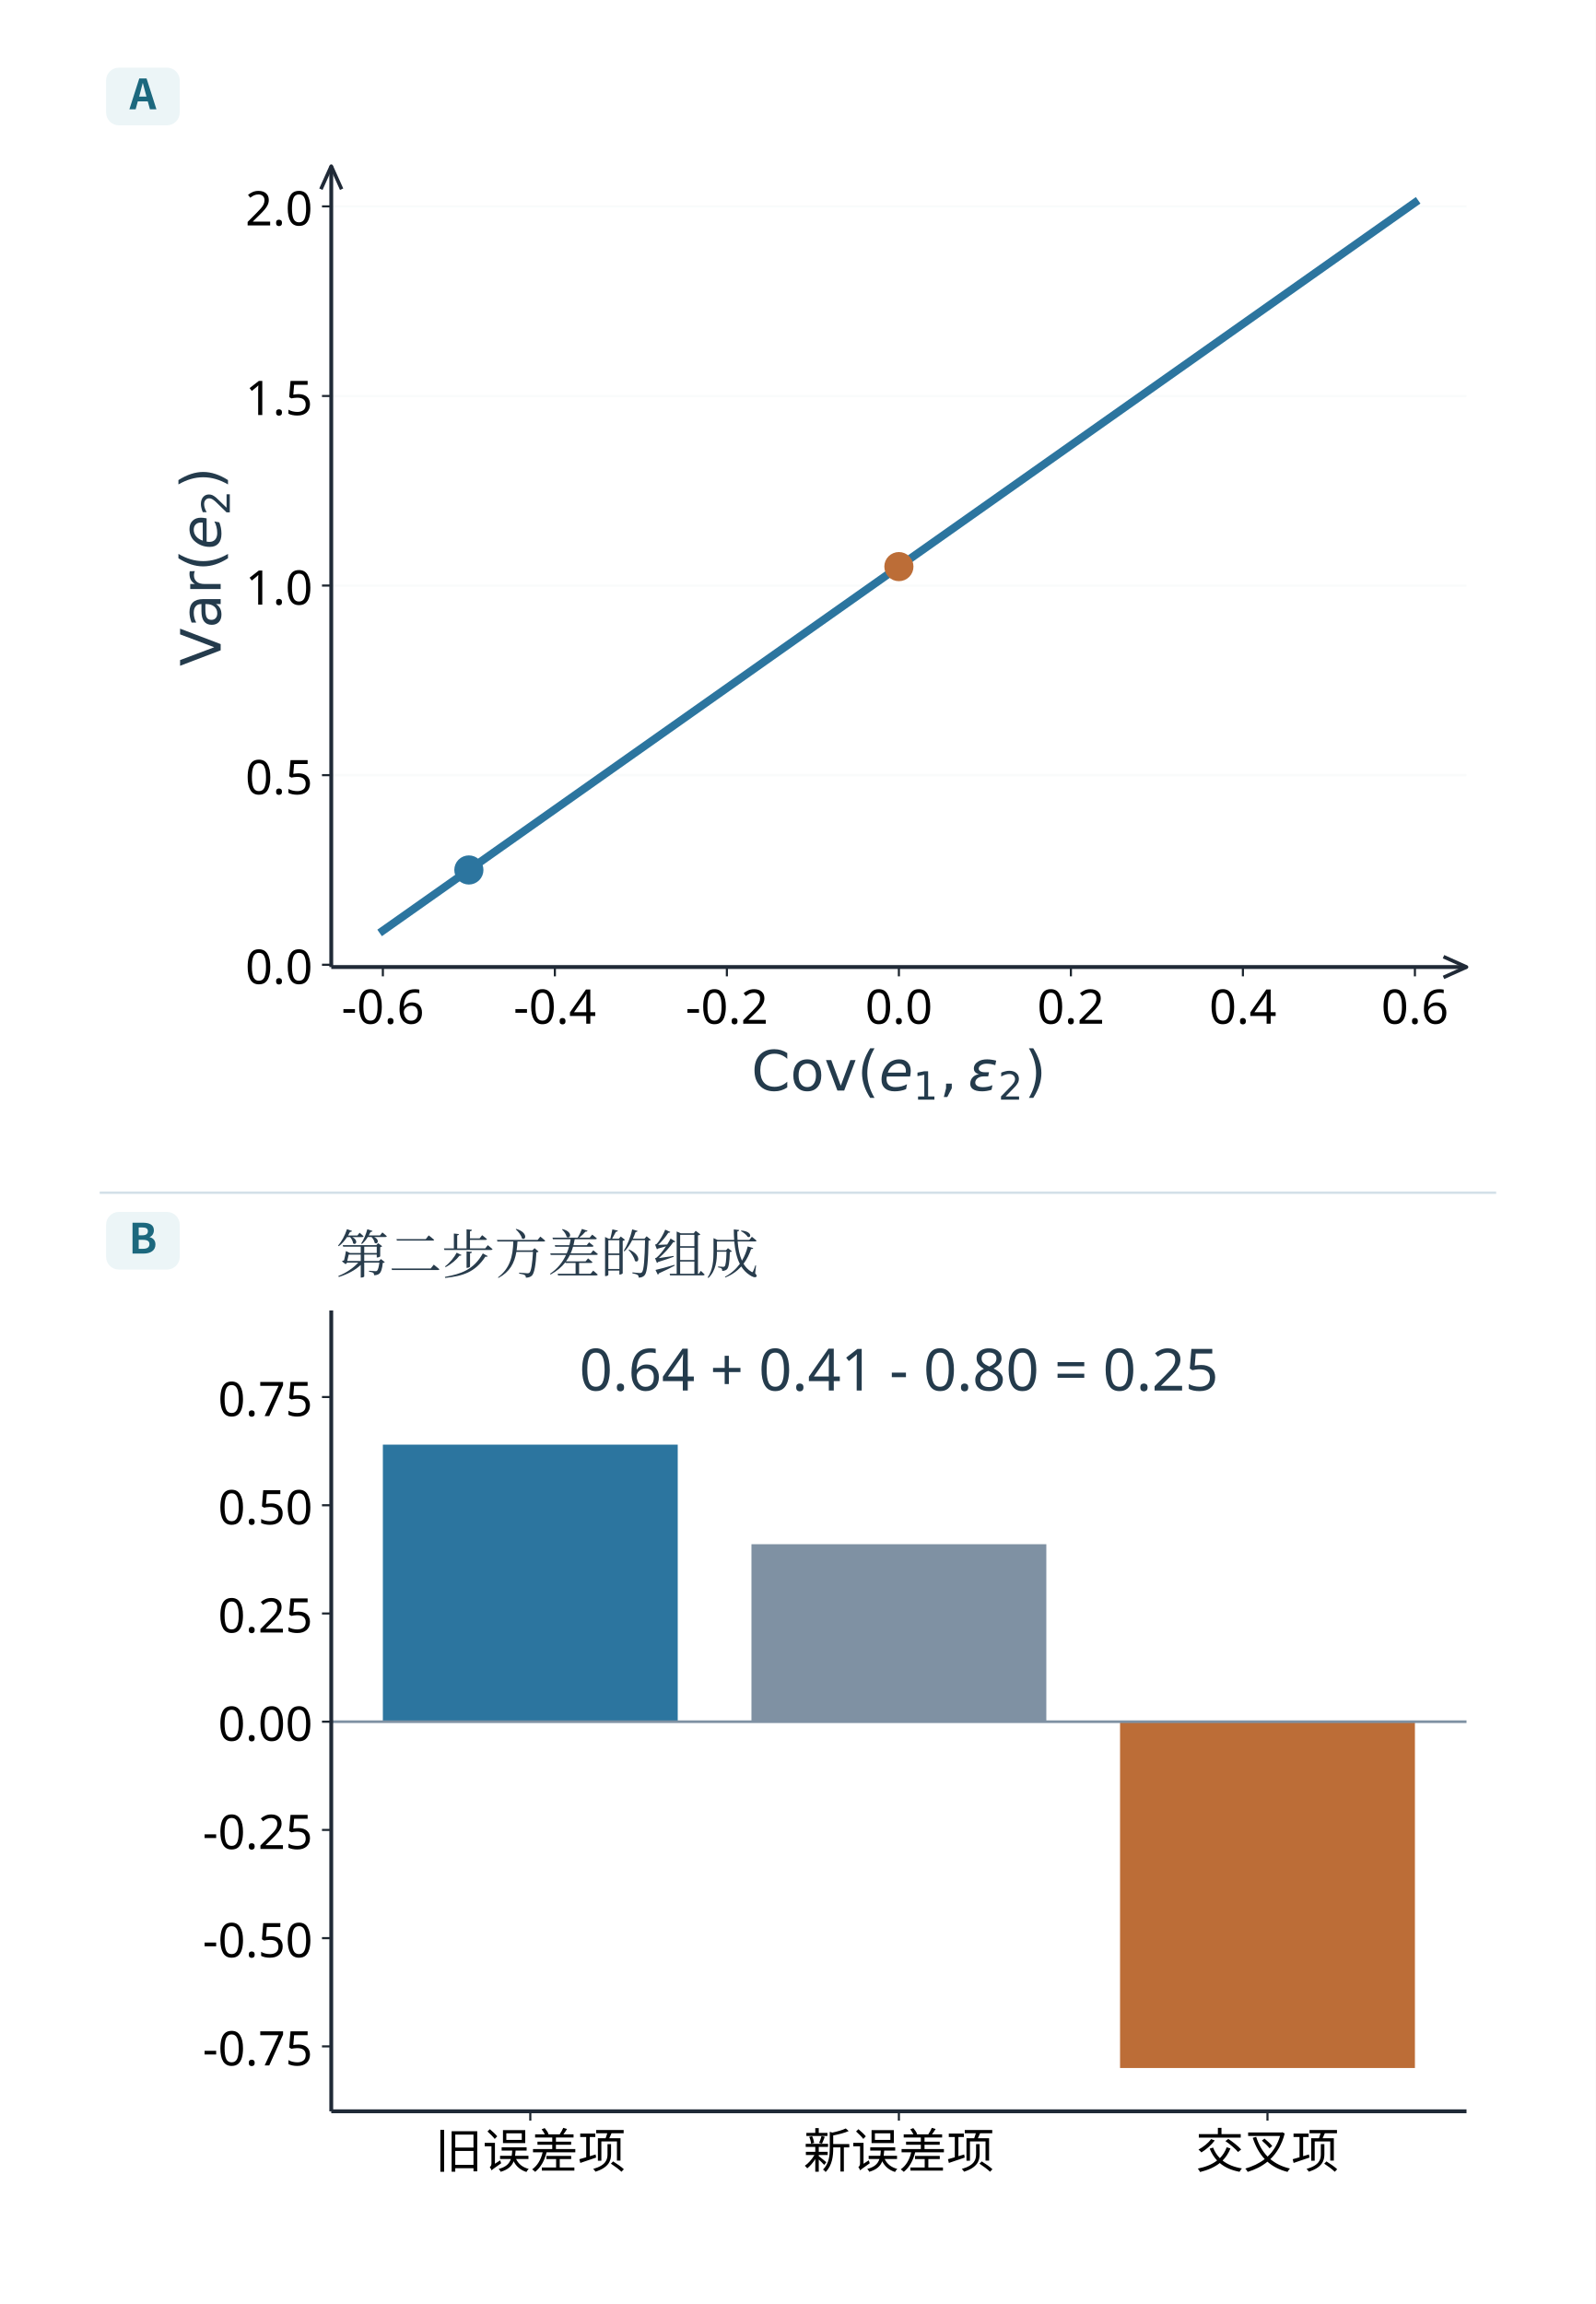
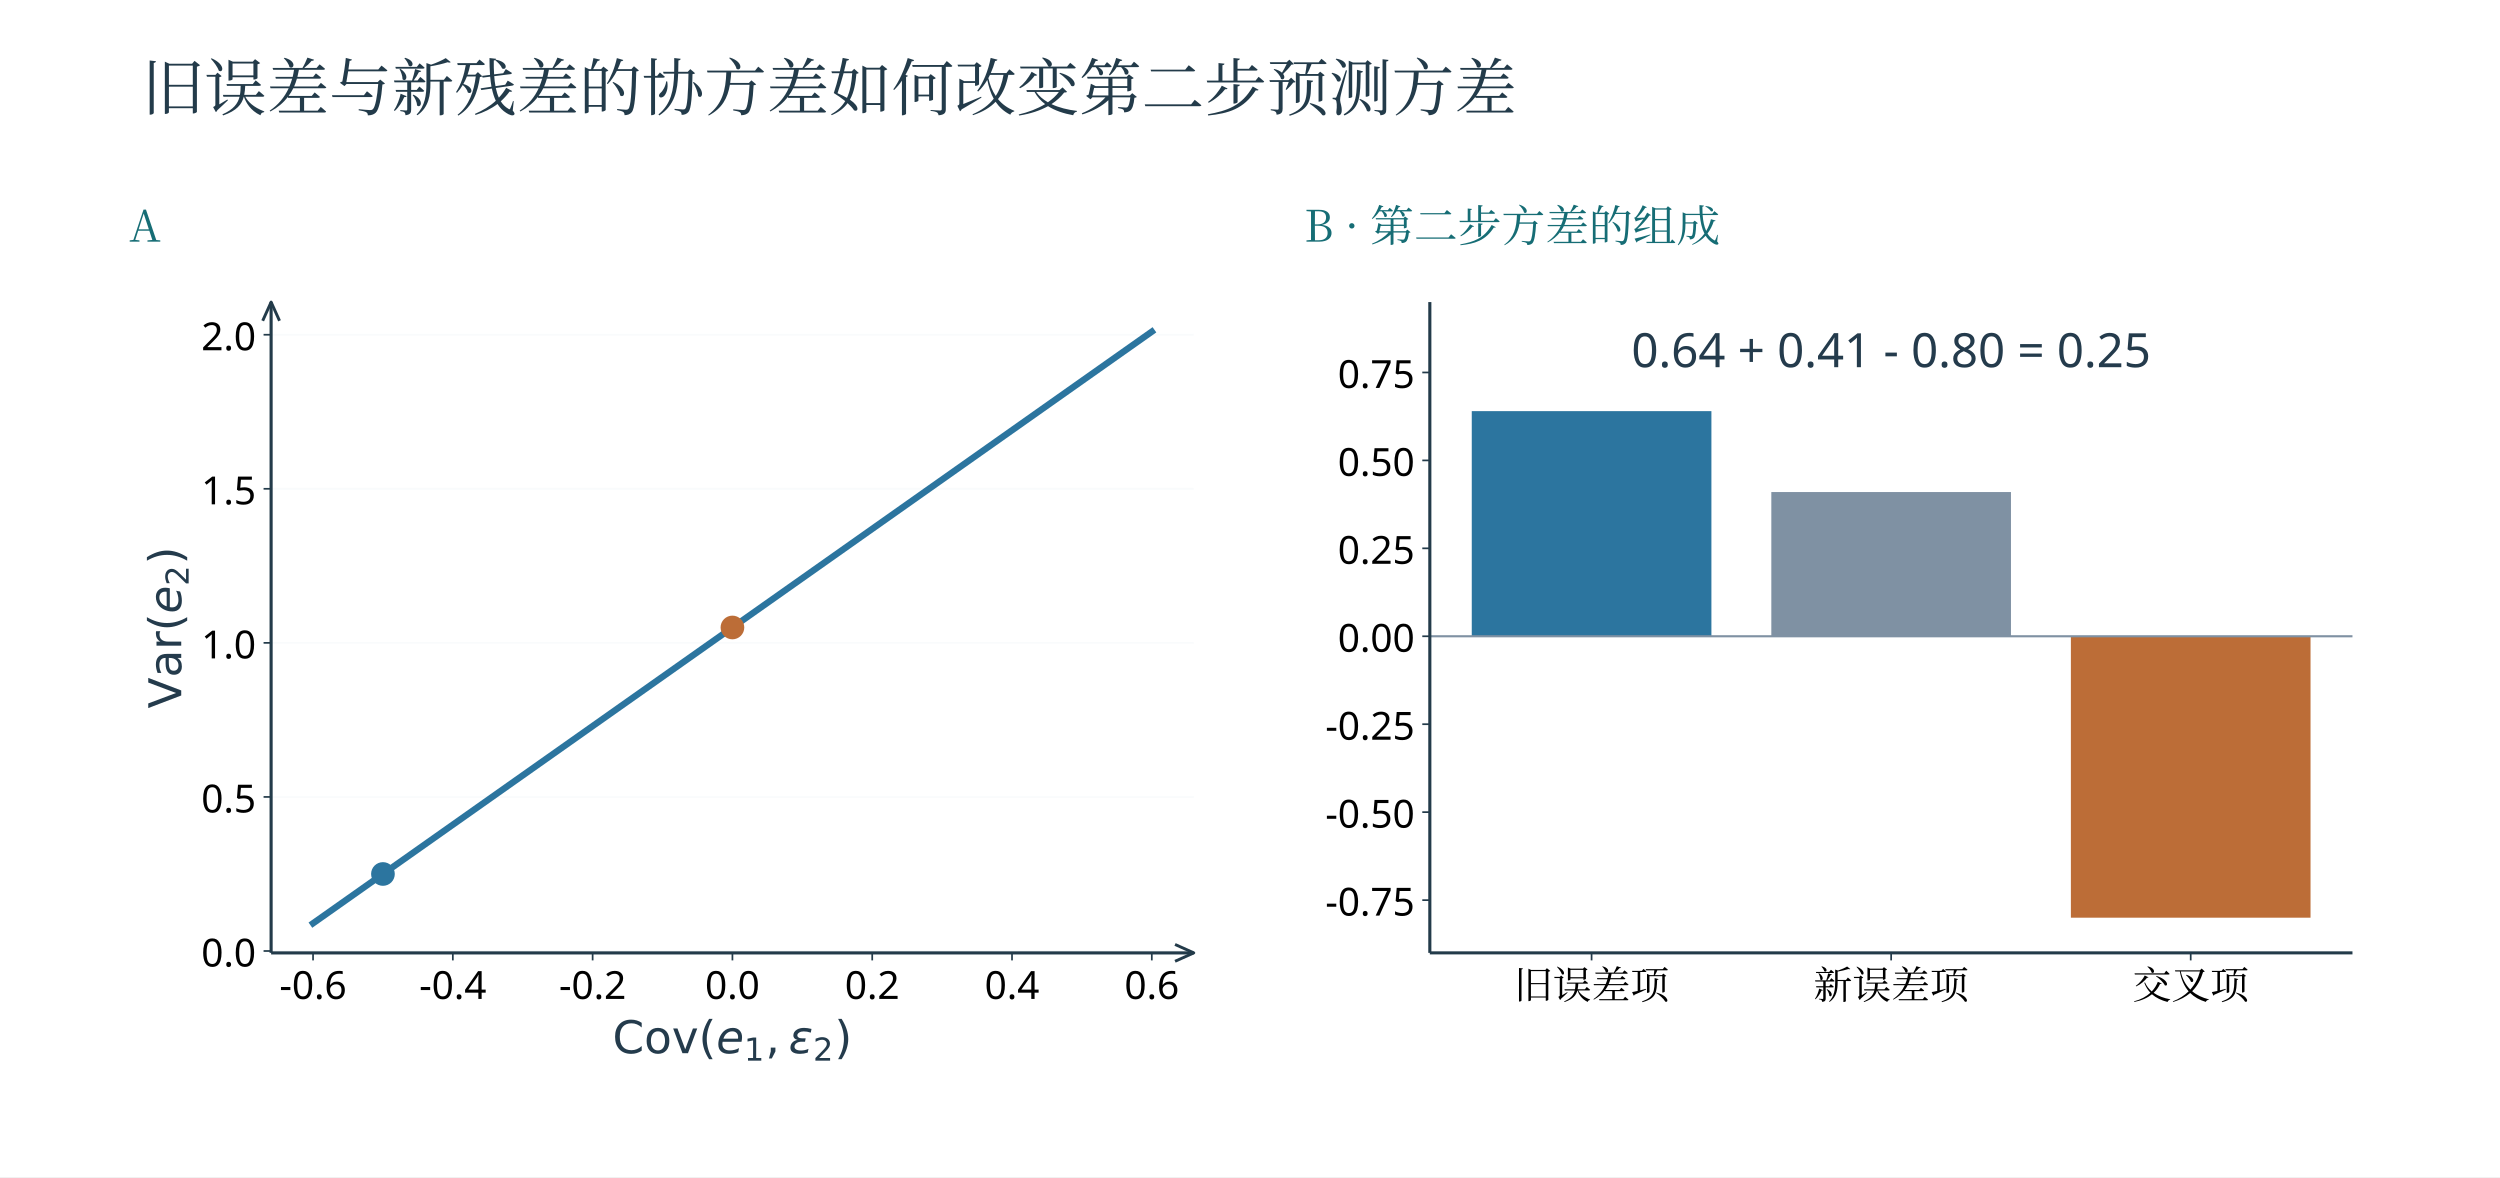
- <svg xmlns="http://www.w3.org/2000/svg" xmlns:xlink="http://www.w3.org/1999/xlink" width="996.48" height="1438.48" viewBox="-18.24 110.76 996.48 1438.48" role="img" aria-labelledby="diagram-title">
+ <svg xmlns="http://www.w3.org/2000/svg" xmlns:xlink="http://www.w3.org/1999/xlink" width="1200" role="img" aria-labelledby="plot-title" height="565" viewBox="0 0 1200 565">
  <defs>
    <style type="text/css">*{stroke-linejoin: round; stroke-linecap: butt}</style>
-     <path id="m6b9bed1830" d="M 0 0 L 0 3.5 " style="stroke: #1d262f; stroke-width: 0.8" />
-     <path id="m4244bb4315" d="M 0 0 L -3.5 0 " style="stroke: #1d262f; stroke-width: 0.8" />
+     <path id="m6b9bed1830" d="M 0 0 L 0 3.5 " style="stroke: #233b4a; stroke-width: 0.8" />
+     <path id="m4244bb4315" d="M 0 0 L -3.5 0 " style="stroke: #233b4a; stroke-width: 0.8" />
    <path id="C0_0_671f8a5770" d="M 0 5 C 1.326 5 2.598 4.473 3.536 3.536 C 4.473 2.598 5 1.326 5 -0 C 5 -1.326 4.473 -2.598 3.536 -3.536 C 2.598 -4.473 1.326 -5 0 -5 C -1.326 -5 -2.598 -4.473 -3.536 -3.536 C -4.473 -2.598 -5 -1.326 -5 0 C -5 1.326 -4.473 2.598 -3.536 3.536 C -2.598 4.473 -1.326 5 0 5 z " />
    <clipPath id="p4c3aa0ba57">
      <rect x="69.252" y="10.8" width="428.336" height="302.129" />
    </clipPath>
    <clipPath id="p8649712156">
      <rect x="584.463" y="10.8" width="428.336" height="302.129" />
    </clipPath>
+     <linearGradient id="science-wash-teal" x2="0.12" y2="1">
+       <stop offset="0" stop-color="#ecf6f6" />
+       <stop offset="1" stop-color="#c2dcdf" />
+     </linearGradient>
+     <linearGradient id="science-wash-coral" x2="0.12" y2="1">
+       <stop offset="0" stop-color="#fbede8" />
+       <stop offset="1" stop-color="#eed1c5" />
+     </linearGradient>
+     <linearGradient id="science-wash-violet" x2="0.12" y2="1">
+       <stop offset="0" stop-color="#e8e6f2" />
+       <stop offset="1" stop-color="#d9cfe6" />
+     </linearGradient>
+     <linearGradient id="science-wash-stone" x2="0.12" y2="1">
+       <stop offset="0" stop-color="#f2f6f7" />
+       <stop offset="1" stop-color="#d5dfe6" />
+     </linearGradient>
  </defs>
-   <rect id="edition-paper" x="-18.24" y="110.76" width="996.48" height="1438.48" fill="#ffffff" />
-   <svg id="edition-view" x="0" y="129" width="960" height="1402" viewBox="0 129 960 1402" overflow="hidden">
-     <rect x="0" y="0" width="960" height="1531" fill="#ffffff" />
-     <g font-family="Microsoft YaHei, Noto Sans CJK SC, Arial, sans-serif">
-       <rect x="48" y="153" width="46" height="36" rx="8" fill="#ecf5f7" />
-       <text x="71" y="179" font-size="26" font-weight="700" fill="#1c687e" text-anchor="middle">A</text>
-     </g>
-     <g transform="translate(73.99603 196.6371) scale(1.654969)">
+   <rect width="1200" height="565" fill="#ffffff" />
+   <text x="68.000" y="53.000" font-family="SimSun, Noto Serif CJK SC, Songti SC, Microsoft YaHei, serif" font-size="30" fill="#233b4a" text-anchor="start">旧误差与新残差的协方差如何改变第二步预测方差</text>
+   <g transform="translate(12.30192 10.98698) scale(0.6247402)">
+     <g transform="matrix(1.654969 0 0 1.654969 73.99603 196.6371)">
      <g id="axes_1">
        <g id="patch_2">
          <path d="M 69.252 312.929 L 497.588 312.929 L 497.588 10.8 L 69.252 10.8 z " style="fill: #ffffff" />
        </g>
        <g id="matplotlib.axis_1">
          <g id="xtick_1">
            <g id="line2d_1">
      </g>
            <g id="line2d_2">
              <g>
-                 <use xlink:href="#m6b9bed1830" x="88.722" y="312.929" style="stroke: #1d262f; stroke-width: 0.8" />
+                 <use xlink:href="#m6b9bed1830" x="88.722" y="312.929" style="stroke: #233b4a; stroke-width: 0.8" />
              </g>
            </g>
            <g id="text_1">
              <text style="font-size: 18px; font-family: 'Microsoft YaHei'; text-anchor: middle" x="88.722" y="334.317" transform="rotate(-0 88.72186 334.3175)">-0.6</text>
            </g>
          </g>
          <g id="xtick_2">
            <g id="line2d_3">
      </g>
            <g id="line2d_4">
              <g>
-                 <use xlink:href="#m6b9bed1830" x="153.621" y="312.929" style="stroke: #1d262f; stroke-width: 0.8" />
+                 <use xlink:href="#m6b9bed1830" x="153.621" y="312.929" style="stroke: #233b4a; stroke-width: 0.8" />
              </g>
            </g>
            <g id="text_2">
              <text style="font-size: 18px; font-family: 'Microsoft YaHei'; text-anchor: middle" x="153.621" y="334.317" transform="rotate(-0 153.6213 334.3175)">-0.4</text>
            </g>
          </g>
          <g id="xtick_3">
            <g id="line2d_5">
      </g>
            <g id="line2d_6">
              <g>
-                 <use xlink:href="#m6b9bed1830" x="218.521" y="312.929" style="stroke: #1d262f; stroke-width: 0.8" />
+                 <use xlink:href="#m6b9bed1830" x="218.521" y="312.929" style="stroke: #233b4a; stroke-width: 0.8" />
              </g>
            </g>
            <g id="text_3">
              <text style="font-size: 18px; font-family: 'Microsoft YaHei'; text-anchor: middle" x="218.521" y="334.317" transform="rotate(-0 218.5207 334.3175)">-0.2</text>
            </g>
          </g>
          <g id="xtick_4">
            <g id="line2d_7">
      </g>
            <g id="line2d_8">
              <g>
-                 <use xlink:href="#m6b9bed1830" x="283.42" y="312.929" style="stroke: #1d262f; stroke-width: 0.8" />
+                 <use xlink:href="#m6b9bed1830" x="283.42" y="312.929" style="stroke: #233b4a; stroke-width: 0.8" />
              </g>
            </g>
            <g id="text_4">
              <text style="font-size: 18px; font-family: 'Microsoft YaHei'; text-anchor: middle" x="283.42" y="334.317" transform="rotate(-0 283.4201 334.3175)">0.0</text>
            </g>
          </g>
          <g id="xtick_5">
            <g id="line2d_9">
      </g>
            <g id="line2d_10">
              <g>
-                 <use xlink:href="#m6b9bed1830" x="348.32" y="312.929" style="stroke: #1d262f; stroke-width: 0.8" />
+                 <use xlink:href="#m6b9bed1830" x="348.32" y="312.929" style="stroke: #233b4a; stroke-width: 0.8" />
              </g>
            </g>
            <g id="text_5">
              <text style="font-size: 18px; font-family: 'Microsoft YaHei'; text-anchor: middle" x="348.32" y="334.317" transform="rotate(-0 348.3195 334.3175)">0.2</text>
            </g>
          </g>
          <g id="xtick_6">
            <g id="line2d_11">
      </g>
            <g id="line2d_12">
              <g>
-                 <use xlink:href="#m6b9bed1830" x="413.219" y="312.929" style="stroke: #1d262f; stroke-width: 0.8" />
+                 <use xlink:href="#m6b9bed1830" x="413.219" y="312.929" style="stroke: #233b4a; stroke-width: 0.8" />
              </g>
            </g>
            <g id="text_6">
              <text style="font-size: 18px; font-family: 'Microsoft YaHei'; text-anchor: middle" x="413.219" y="334.317" transform="rotate(-0 413.219 334.3175)">0.4</text>
            </g>
          </g>
          <g id="xtick_7">
            <g id="line2d_13">
      </g>
            <g id="line2d_14">
              <g>
-                 <use xlink:href="#m6b9bed1830" x="478.118" y="312.929" style="stroke: #1d262f; stroke-width: 0.8" />
+                 <use xlink:href="#m6b9bed1830" x="478.118" y="312.929" style="stroke: #233b4a; stroke-width: 0.8" />
              </g>
            </g>
            <g id="text_7">
              <text style="font-size: 18px; font-family: 'Microsoft YaHei'; text-anchor: middle" x="478.118" y="334.317" transform="rotate(-0 478.1184 334.3175)">0.6</text>
            </g>
          </g>
          <g id="text_8">
            <g style="fill: #243b4c" transform="translate(227.7701 359.5791)">
              <text>
                <tspan x="0" y="-0.062" style="font-size: 21px; font-family: 'DejaVu Sans'; fill: #243b4c">C</tspan>
                <tspan x="14.663" y="-0.062" style="font-size: 21px; font-family: 'DejaVu Sans'; fill: #243b4c">o</tspan>
                <tspan x="27.511" y="-0.062" style="font-size: 21px; font-family: 'DejaVu Sans'; fill: #243b4c">v</tspan>
                <tspan x="39.939" y="-0.062" style="font-size: 21px; font-family: 'DejaVu Sans'; fill: #243b4c">(</tspan>
                <tspan x="70.979" y="-0.062" style="font-size: 21px; font-family: 'DejaVu Sans'; fill: #243b4c">,</tspan>
                <tspan x="103.023" y="-0.062" style="font-size: 21px; font-family: 'DejaVu Sans'; fill: #243b4c">)</tspan>
                <tspan x="48.132" y="-0.062" style="font-style: oblique; font-size: 21px; font-family: 'DejaVu Sans'; fill: #243b4c">e</tspan>
                <tspan x="81.745" y="-0.062" style="font-style: oblique; font-size: 21px; font-family: 'DejaVu Sans'; fill: #243b4c">ε</tspan>
                <tspan x="61.052" y="3.383" style="font-size: 14.7px; font-family: 'DejaVu Sans'; fill: #243b4c">1</tspan>
                <tspan x="93.096" y="3.383" style="font-size: 14.7px; font-family: 'DejaVu Sans'; fill: #243b4c">2</tspan>
              </text>
            </g>
          </g>
        </g>
        <g id="matplotlib.axis_2">
          <g id="ytick_1">
            <g id="line2d_15">
-               <line x1="69.252" y1="312.07" x2="497.588" y2="312.07" stroke="#d6e2e5" stroke-width="0.825" stroke-opacity="0.15" clip-path="url(#p4c3aa0ba57)" />
+               <line x1="69.252" y1="312.07" x2="497.588" y2="312.07" stroke="#dbe8eb" stroke-width="0.825" stroke-opacity="0.15" clip-path="url(#p4c3aa0ba57)" />
            </g>
            <g id="line2d_16">
              <g>
-                 <use xlink:href="#m4244bb4315" x="69.252" y="312.07" style="stroke: #1d262f; stroke-width: 0.8" />
+                 <use xlink:href="#m4244bb4315" x="69.252" y="312.07" style="stroke: #233b4a; stroke-width: 0.8" />
              </g>
            </g>
            <g id="text_9">
              <text style="font-size: 18px; font-family: 'Microsoft YaHei'; text-anchor: end" x="62.252" y="319.265" transform="rotate(-0 62.25203 319.2648)">0.0</text>
            </g>
          </g>
          <g id="ytick_2">
            <g id="line2d_17">
-               <line x1="69.252" y1="240.544" x2="497.588" y2="240.544" stroke="#d6e2e5" stroke-width="0.825" stroke-opacity="0.15" clip-path="url(#p4c3aa0ba57)" />
+               <line x1="69.252" y1="240.544" x2="497.588" y2="240.544" stroke="#dbe8eb" stroke-width="0.825" stroke-opacity="0.15" clip-path="url(#p4c3aa0ba57)" />
            </g>
            <g id="line2d_18">
              <g>
-                 <use xlink:href="#m4244bb4315" x="69.252" y="240.544" style="stroke: #1d262f; stroke-width: 0.8" />
+                 <use xlink:href="#m4244bb4315" x="69.252" y="240.544" style="stroke: #233b4a; stroke-width: 0.8" />
              </g>
            </g>
            <g id="text_10">
              <text style="font-size: 18px; font-family: 'Microsoft YaHei'; text-anchor: end" x="62.252" y="247.738" transform="rotate(-0 62.25203 247.7381)">0.5</text>
            </g>
          </g>
          <g id="ytick_3">
            <g id="line2d_19">
-               <line x1="69.252" y1="169.017" x2="497.588" y2="169.017" stroke="#d6e2e5" stroke-width="0.825" stroke-opacity="0.15" clip-path="url(#p4c3aa0ba57)" />
+               <line x1="69.252" y1="169.017" x2="497.588" y2="169.017" stroke="#dbe8eb" stroke-width="0.825" stroke-opacity="0.15" clip-path="url(#p4c3aa0ba57)" />
            </g>
            <g id="line2d_20">
              <g>
-                 <use xlink:href="#m4244bb4315" x="69.252" y="169.017" style="stroke: #1d262f; stroke-width: 0.8" />
+                 <use xlink:href="#m4244bb4315" x="69.252" y="169.017" style="stroke: #233b4a; stroke-width: 0.8" />
              </g>
            </g>
            <g id="text_11">
              <text style="font-size: 18px; font-family: 'Microsoft YaHei'; text-anchor: end" x="62.252" y="176.211" transform="rotate(-0 62.25203 176.2114)">1.0</text>
            </g>
          </g>
          <g id="ytick_4">
            <g id="line2d_21">
-               <line x1="69.252" y1="97.49" x2="497.588" y2="97.49" stroke="#d6e2e5" stroke-width="0.825" stroke-opacity="0.15" clip-path="url(#p4c3aa0ba57)" />
+               <line x1="69.252" y1="97.49" x2="497.588" y2="97.49" stroke="#dbe8eb" stroke-width="0.825" stroke-opacity="0.15" clip-path="url(#p4c3aa0ba57)" />
            </g>
            <g id="line2d_22">
              <g>
-                 <use xlink:href="#m4244bb4315" x="69.252" y="97.49" style="stroke: #1d262f; stroke-width: 0.8" />
+                 <use xlink:href="#m4244bb4315" x="69.252" y="97.49" style="stroke: #233b4a; stroke-width: 0.8" />
              </g>
            </g>
            <g id="text_12">
              <text style="font-size: 18px; font-family: 'Microsoft YaHei'; text-anchor: end" x="62.252" y="104.685" transform="rotate(-0 62.25203 104.6847)">1.5</text>
            </g>
          </g>
          <g id="ytick_5">
            <g id="line2d_23">
-               <line x1="69.252" y1="25.964" x2="497.588" y2="25.964" stroke="#d6e2e5" stroke-width="0.825" stroke-opacity="0.15" clip-path="url(#p4c3aa0ba57)" />
+               <line x1="69.252" y1="25.964" x2="497.588" y2="25.964" stroke="#dbe8eb" stroke-width="0.825" stroke-opacity="0.15" clip-path="url(#p4c3aa0ba57)" />
            </g>
            <g id="line2d_24">
              <g>
-                 <use xlink:href="#m4244bb4315" x="69.252" y="25.964" style="stroke: #1d262f; stroke-width: 0.8" />
+                 <use xlink:href="#m4244bb4315" x="69.252" y="25.964" style="stroke: #233b4a; stroke-width: 0.8" />
              </g>
            </g>
            <g id="text_13">
              <text style="font-size: 18px; font-family: 'Microsoft YaHei'; text-anchor: end" x="62.252" y="33.158" transform="rotate(-0 62.25203 33.15803)">2.0</text>
            </g>
          </g>
          <g id="text_14">
            <g style="fill: #243b4c" transform="translate(27.58687 199.4544) rotate(-90)">
              <text>
                <tspan x="0" y="-0.062" style="font-size: 21px; font-family: 'DejaVu Sans'; fill: #243b4c">V</tspan>
                <tspan x="14.366" y="-0.062" style="font-size: 21px; font-family: 'DejaVu Sans'; fill: #243b4c">a</tspan>
                <tspan x="27.234" y="-0.062" style="font-size: 21px; font-family: 'DejaVu Sans'; fill: #243b4c">r</tspan>
                <tspan x="35.868" y="-0.062" style="font-size: 21px; font-family: 'DejaVu Sans'; fill: #243b4c">(</tspan>
                <tspan x="66.908" y="-0.062" style="font-size: 21px; font-family: 'DejaVu Sans'; fill: #243b4c">)</tspan>
                <tspan x="44.061" y="-0.062" style="font-style: oblique; font-size: 21px; font-family: 'DejaVu Sans'; fill: #243b4c">e</tspan>
                <tspan x="56.981" y="3.383" style="font-size: 14.7px; font-family: 'DejaVu Sans'; fill: #243b4c">2</tspan>
              </text>
            </g>
          </g>
        </g>
        <g id="line2d_25">
          <path d="M 88.722 299.196 L 478.118 24.533 L 478.118 24.533 " clip-path="url(#p4c3aa0ba57)" style="fill: none; stroke: #2c759f; stroke-width: 3; stroke-linecap: square" />
        </g>
        <g id="patch_3">
-           <line x1="69.252" y1="312.929" x2="69.252" y2="10.8" stroke="#202a37" stroke-width="1.447" />
-           <polyline points="65.345,19.482 69.252,10.8 73.159,19.482" fill="none" stroke="#202a37" stroke-width="1.36" stroke-linejoin="round" stroke-linecap="round" />
+           <line x1="69.252" y1="312.929" x2="69.252" y2="10.8" stroke="#233b4a" stroke-width="1.447" />
+           <polyline points="65.345,19.482 69.252,10.8 73.159,19.482" fill="none" stroke="#233b4a" stroke-width="1.36" stroke-linejoin="round" stroke-linecap="round" />
        </g>
        <g id="patch_4">
-           <line x1="69.252" y1="312.929" x2="497.588" y2="312.929" stroke="#202a37" stroke-width="1.447" />
-           <polyline points="488.906,309.022 497.588,312.929 488.906,316.836" fill="none" stroke="#202a37" stroke-width="1.36" stroke-linejoin="round" stroke-linecap="round" />
+           <line x1="69.252" y1="312.929" x2="497.588" y2="312.929" stroke="#233b4a" stroke-width="1.447" />
+           <polyline points="488.906,309.022 497.588,312.929 488.906,316.836" fill="none" stroke="#233b4a" stroke-width="1.36" stroke-linejoin="round" stroke-linecap="round" />
        </g>
        <g id="PathCollection_1">
          <g clip-path="url(#p4c3aa0ba57)">
            <use xlink:href="#C0_0_671f8a5770" x="121.172" y="276.307" style="fill: #2c759f; stroke: #2c759f" />
          </g>
          <g clip-path="url(#p4c3aa0ba57)">
            <use xlink:href="#C0_0_671f8a5770" x="283.42" y="161.864" style="fill: #bc6d37; stroke: #bc6d37" />
          </g>
        </g>
      </g>
    </g>
-     <path d="M44 855.409 H916" stroke="#d3e0e8" stroke-width="1.5" />
-     <g font-family="Microsoft YaHei, Noto Sans CJK SC, Arial, sans-serif">
-       <rect x="48" y="867.41" width="46" height="36" rx="8" fill="#ecf5f7" />
-       <text x="71" y="893.41" font-size="26" font-weight="700" fill="#1c687e" text-anchor="middle">B</text>
-     </g>
-     <g transform="translate(-778.6629 911.0457) scale(1.654969)">
+   </g>
+   <text x="62.000" y="116.000" font-family="SimSun, Noto Serif CJK SC, Songti SC, Microsoft YaHei, serif" font-size="21" fill="#166d75" text-anchor="start">A</text>
+   <g transform="translate(568.4864 -435.3337) scale(0.6247402)">
+     <g transform="matrix(1.654969 0 0 1.654969 -778.663 911.0457)">
      <g id="axes_2">
        <g id="patch_5">
          <path d="M 584.463 312.929 L 1012.8 312.929 L 1012.8 10.8 L 584.463 10.8 z " style="fill: #ffffff" />
        </g>
        <g id="patch_6">
          <path d="M 603.933 165.947 L 715.189 165.947 L 715.189 61.427 L 603.933 61.427 z " clip-path="url(#p8649712156)" style="fill: #2c759f" />
        </g>
        <g id="patch_7">
          <path d="M 743.003 165.947 L 854.26 165.947 L 854.26 98.989 L 743.003 98.989 z " clip-path="url(#p8649712156)" style="fill: #7f91a3" />
        </g>
        <g id="patch_8">
          <path d="M 882.074 165.947 L 993.33 165.947 L 993.33 296.597 L 882.074 296.597 z " clip-path="url(#p8649712156)" style="fill: #bc6d37" />
        </g>
        <g id="matplotlib.axis_3">
          <g id="xtick_8">
            <g id="line2d_26">
              <g>
-                 <use xlink:href="#m6b9bed1830" x="659.561" y="312.929" style="stroke: #1d262f; stroke-width: 0.8" />
+                 <use xlink:href="#m6b9bed1830" x="659.561" y="312.929" style="stroke: #233b4a; stroke-width: 0.8" />
              </g>
            </g>
            <g id="text_15">
-               <text style="font-size: 18px; font-family: 'Microsoft YaHei'; text-anchor: middle" x="659.561" y="334.317" transform="rotate(-0 659.5613 334.3175)">旧误差项</text>
+               <text style="font-size: 18px; font-family: SimSun, Noto Serif CJK SC, Songti SC, Microsoft YaHei, serif; text-anchor: middle" x="659.561" y="334.317" transform="rotate(-0 659.5613 334.3175)">旧误差项</text>
            </g>
          </g>
          <g id="xtick_9">
            <g id="line2d_27">
              <g>
-                 <use xlink:href="#m6b9bed1830" x="798.631" y="312.929" style="stroke: #1d262f; stroke-width: 0.8" />
+                 <use xlink:href="#m6b9bed1830" x="798.631" y="312.929" style="stroke: #233b4a; stroke-width: 0.8" />
              </g>
            </g>
            <g id="text_16">
-               <text style="font-size: 18px; font-family: 'Microsoft YaHei'; text-anchor: middle" x="798.631" y="334.317" transform="rotate(-0 798.6314 334.3175)">新误差项</text>
+               <text style="font-size: 18px; font-family: SimSun, Noto Serif CJK SC, Songti SC, Microsoft YaHei, serif; text-anchor: middle" x="798.631" y="334.317" transform="rotate(-0 798.6314 334.3175)">新误差项</text>
            </g>
          </g>
          <g id="xtick_10">
            <g id="line2d_28">
              <g>
-                 <use xlink:href="#m6b9bed1830" x="937.702" y="312.929" style="stroke: #1d262f; stroke-width: 0.8" />
+                 <use xlink:href="#m6b9bed1830" x="937.702" y="312.929" style="stroke: #233b4a; stroke-width: 0.8" />
              </g>
            </g>
            <g id="text_17">
-               <text style="font-size: 18px; font-family: 'Microsoft YaHei'; text-anchor: middle" x="937.702" y="334.317" transform="rotate(-0 937.7016 334.3175)">交叉项</text>
+               <text style="font-size: 18px; font-family: SimSun, Noto Serif CJK SC, Songti SC, Microsoft YaHei, serif; text-anchor: middle" x="937.702" y="334.317" transform="rotate(-0 937.7016 334.3175)">交叉项</text>
            </g>
          </g>
        </g>
        <g id="matplotlib.axis_4">
          <g id="ytick_6">
            <g id="line2d_29">
              <g>
-                 <use xlink:href="#m4244bb4315" x="584.463" y="288.432" style="stroke: #1d262f; stroke-width: 0.8" />
+                 <use xlink:href="#m4244bb4315" x="584.463" y="288.432" style="stroke: #233b4a; stroke-width: 0.8" />
              </g>
            </g>
            <g id="text_18">
              <text style="font-size: 18px; font-family: 'Microsoft YaHei'; text-anchor: end" x="577.463" y="295.626" transform="rotate(-0 577.4634 295.6262)">-0.75</text>
            </g>
          </g>
          <g id="ytick_7">
            <g id="line2d_30">
              <g>
-                 <use xlink:href="#m4244bb4315" x="584.463" y="247.604" style="stroke: #1d262f; stroke-width: 0.8" />
+                 <use xlink:href="#m4244bb4315" x="584.463" y="247.604" style="stroke: #233b4a; stroke-width: 0.8" />
              </g>
            </g>
            <g id="text_19">
              <text style="font-size: 18px; font-family: 'Microsoft YaHei'; text-anchor: end" x="577.463" y="254.798" transform="rotate(-0 577.4634 254.798)">-0.50</text>
            </g>
          </g>
          <g id="ytick_8">
            <g id="line2d_31">
              <g>
-                 <use xlink:href="#m4244bb4315" x="584.463" y="206.775" style="stroke: #1d262f; stroke-width: 0.8" />
+                 <use xlink:href="#m4244bb4315" x="584.463" y="206.775" style="stroke: #233b4a; stroke-width: 0.8" />
              </g>
            </g>
            <g id="text_20">
              <text style="font-size: 18px; font-family: 'Microsoft YaHei'; text-anchor: end" x="577.463" y="213.97" transform="rotate(-0 577.4634 213.9698)">-0.25</text>
            </g>
          </g>
          <g id="ytick_9">
            <g id="line2d_32">
              <g>
-                 <use xlink:href="#m4244bb4315" x="584.463" y="165.947" style="stroke: #1d262f; stroke-width: 0.8" />
+                 <use xlink:href="#m4244bb4315" x="584.463" y="165.947" style="stroke: #233b4a; stroke-width: 0.8" />
              </g>
            </g>
            <g id="text_21">
              <text style="font-size: 18px; font-family: 'Microsoft YaHei'; text-anchor: end" x="577.463" y="173.142" transform="rotate(-0 577.4634 173.1416)">0.00</text>
            </g>
          </g>
          <g id="ytick_10">
            <g id="line2d_33">
              <g>
-                 <use xlink:href="#m4244bb4315" x="584.463" y="125.119" style="stroke: #1d262f; stroke-width: 0.8" />
+                 <use xlink:href="#m4244bb4315" x="584.463" y="125.119" style="stroke: #233b4a; stroke-width: 0.8" />
              </g>
            </g>
            <g id="text_22">
              <text style="font-size: 18px; font-family: 'Microsoft YaHei'; text-anchor: end" x="577.463" y="132.313" transform="rotate(-0 577.4634 132.3134)">0.25</text>
            </g>
          </g>
          <g id="ytick_11">
            <g id="line2d_34">
              <g>
-                 <use xlink:href="#m4244bb4315" x="584.463" y="84.291" style="stroke: #1d262f; stroke-width: 0.8" />
+                 <use xlink:href="#m4244bb4315" x="584.463" y="84.291" style="stroke: #233b4a; stroke-width: 0.8" />
              </g>
            </g>
            <g id="text_23">
              <text style="font-size: 18px; font-family: 'Microsoft YaHei'; text-anchor: end" x="577.463" y="91.485" transform="rotate(-0 577.4634 91.48515)">0.50</text>
            </g>
          </g>
          <g id="ytick_12">
            <g id="line2d_35">
              <g>
-                 <use xlink:href="#m4244bb4315" x="584.463" y="43.463" style="stroke: #1d262f; stroke-width: 0.8" />
+                 <use xlink:href="#m4244bb4315" x="584.463" y="43.463" style="stroke: #233b4a; stroke-width: 0.8" />
              </g>
            </g>
            <g id="text_24">
              <text style="font-size: 18px; font-family: 'Microsoft YaHei'; text-anchor: end" x="577.463" y="50.657" transform="rotate(-0 577.4634 50.65694)">0.75</text>
            </g>
          </g>
        </g>
        <g id="line2d_36">
          <path d="M 584.463 165.947 L 1012.8 165.947 " clip-path="url(#p8649712156)" style="fill: none; stroke: #7f91a3; stroke-linecap: square" />
        </g>
        <g id="patch_9">
-           <line x1="584.463" y1="312.929" x2="584.463" y2="10.8" stroke="#202a37" stroke-width="1.447" />
+           <line x1="584.463" y1="312.929" x2="584.463" y2="10.8" stroke="#233b4a" stroke-width="1.447" />
        </g>
        <g id="patch_10">
-           <line x1="584.463" y1="312.929" x2="1012.8" y2="312.929" stroke="#202a37" stroke-width="1.447" />
+           <line x1="584.463" y1="312.929" x2="1012.8" y2="312.929" stroke="#233b4a" stroke-width="1.447" />
        </g>
        <g id="text_26">
          <text style="font-size: 22px; font-family: 'Microsoft YaHei'; text-anchor: middle; fill: #243b4c" x="798.631" y="41.013" transform="rotate(-0 798.6314 41.01287)">0.64 + 0.41 - 0.80 = 0.25</text>
        </g>
      </g>
    </g>
-     <text x="191.606" y="905.919" font-family="SimSun, Noto Serif CJK SC, STSong, Microsoft YaHei, serif" font-size="33" fill="#283c4c" text-anchor="start" aria-label="第二步方差的组成" id="text_25" data-axis-label="matplotlib.axis_4">第二步方差的组成</text>
-   </svg>
+   </g>
+   <text x="626.000" y="116.000" font-family="SimSun, Noto Serif CJK SC, Songti SC, Microsoft YaHei, serif" font-size="21" fill="#166d75" text-anchor="start">B · 第二步方差的组成</text>
</svg>
